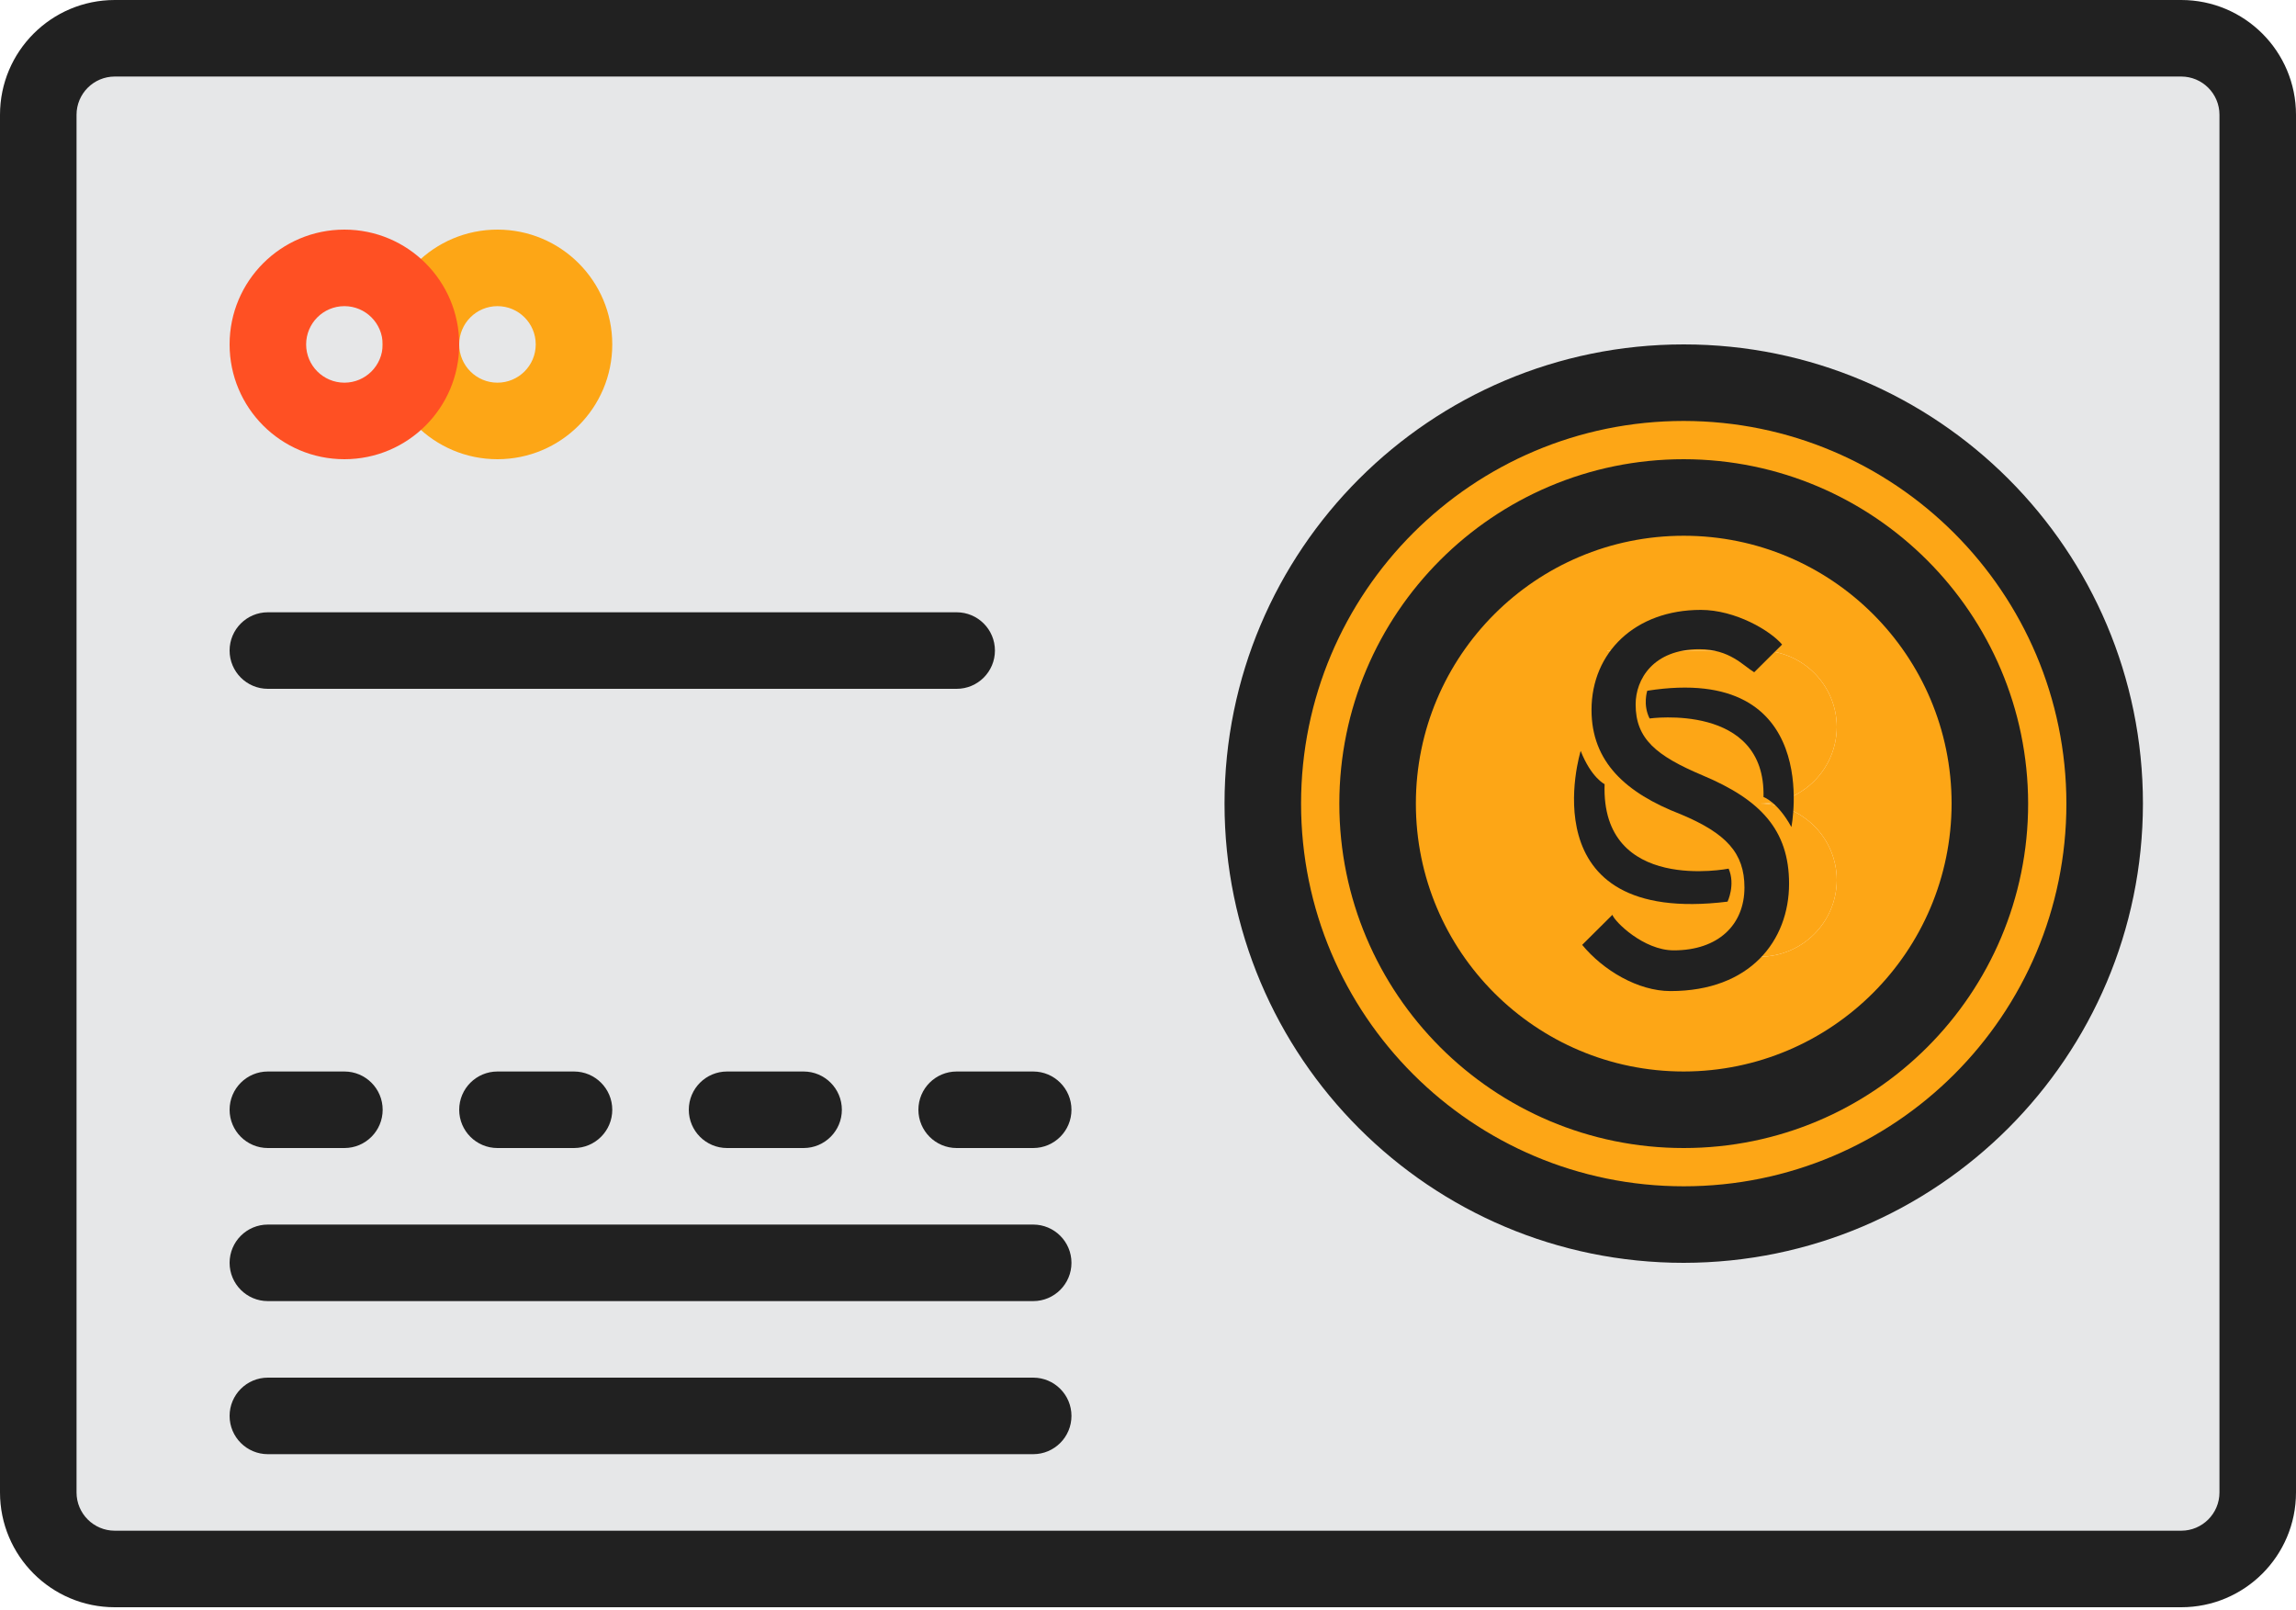
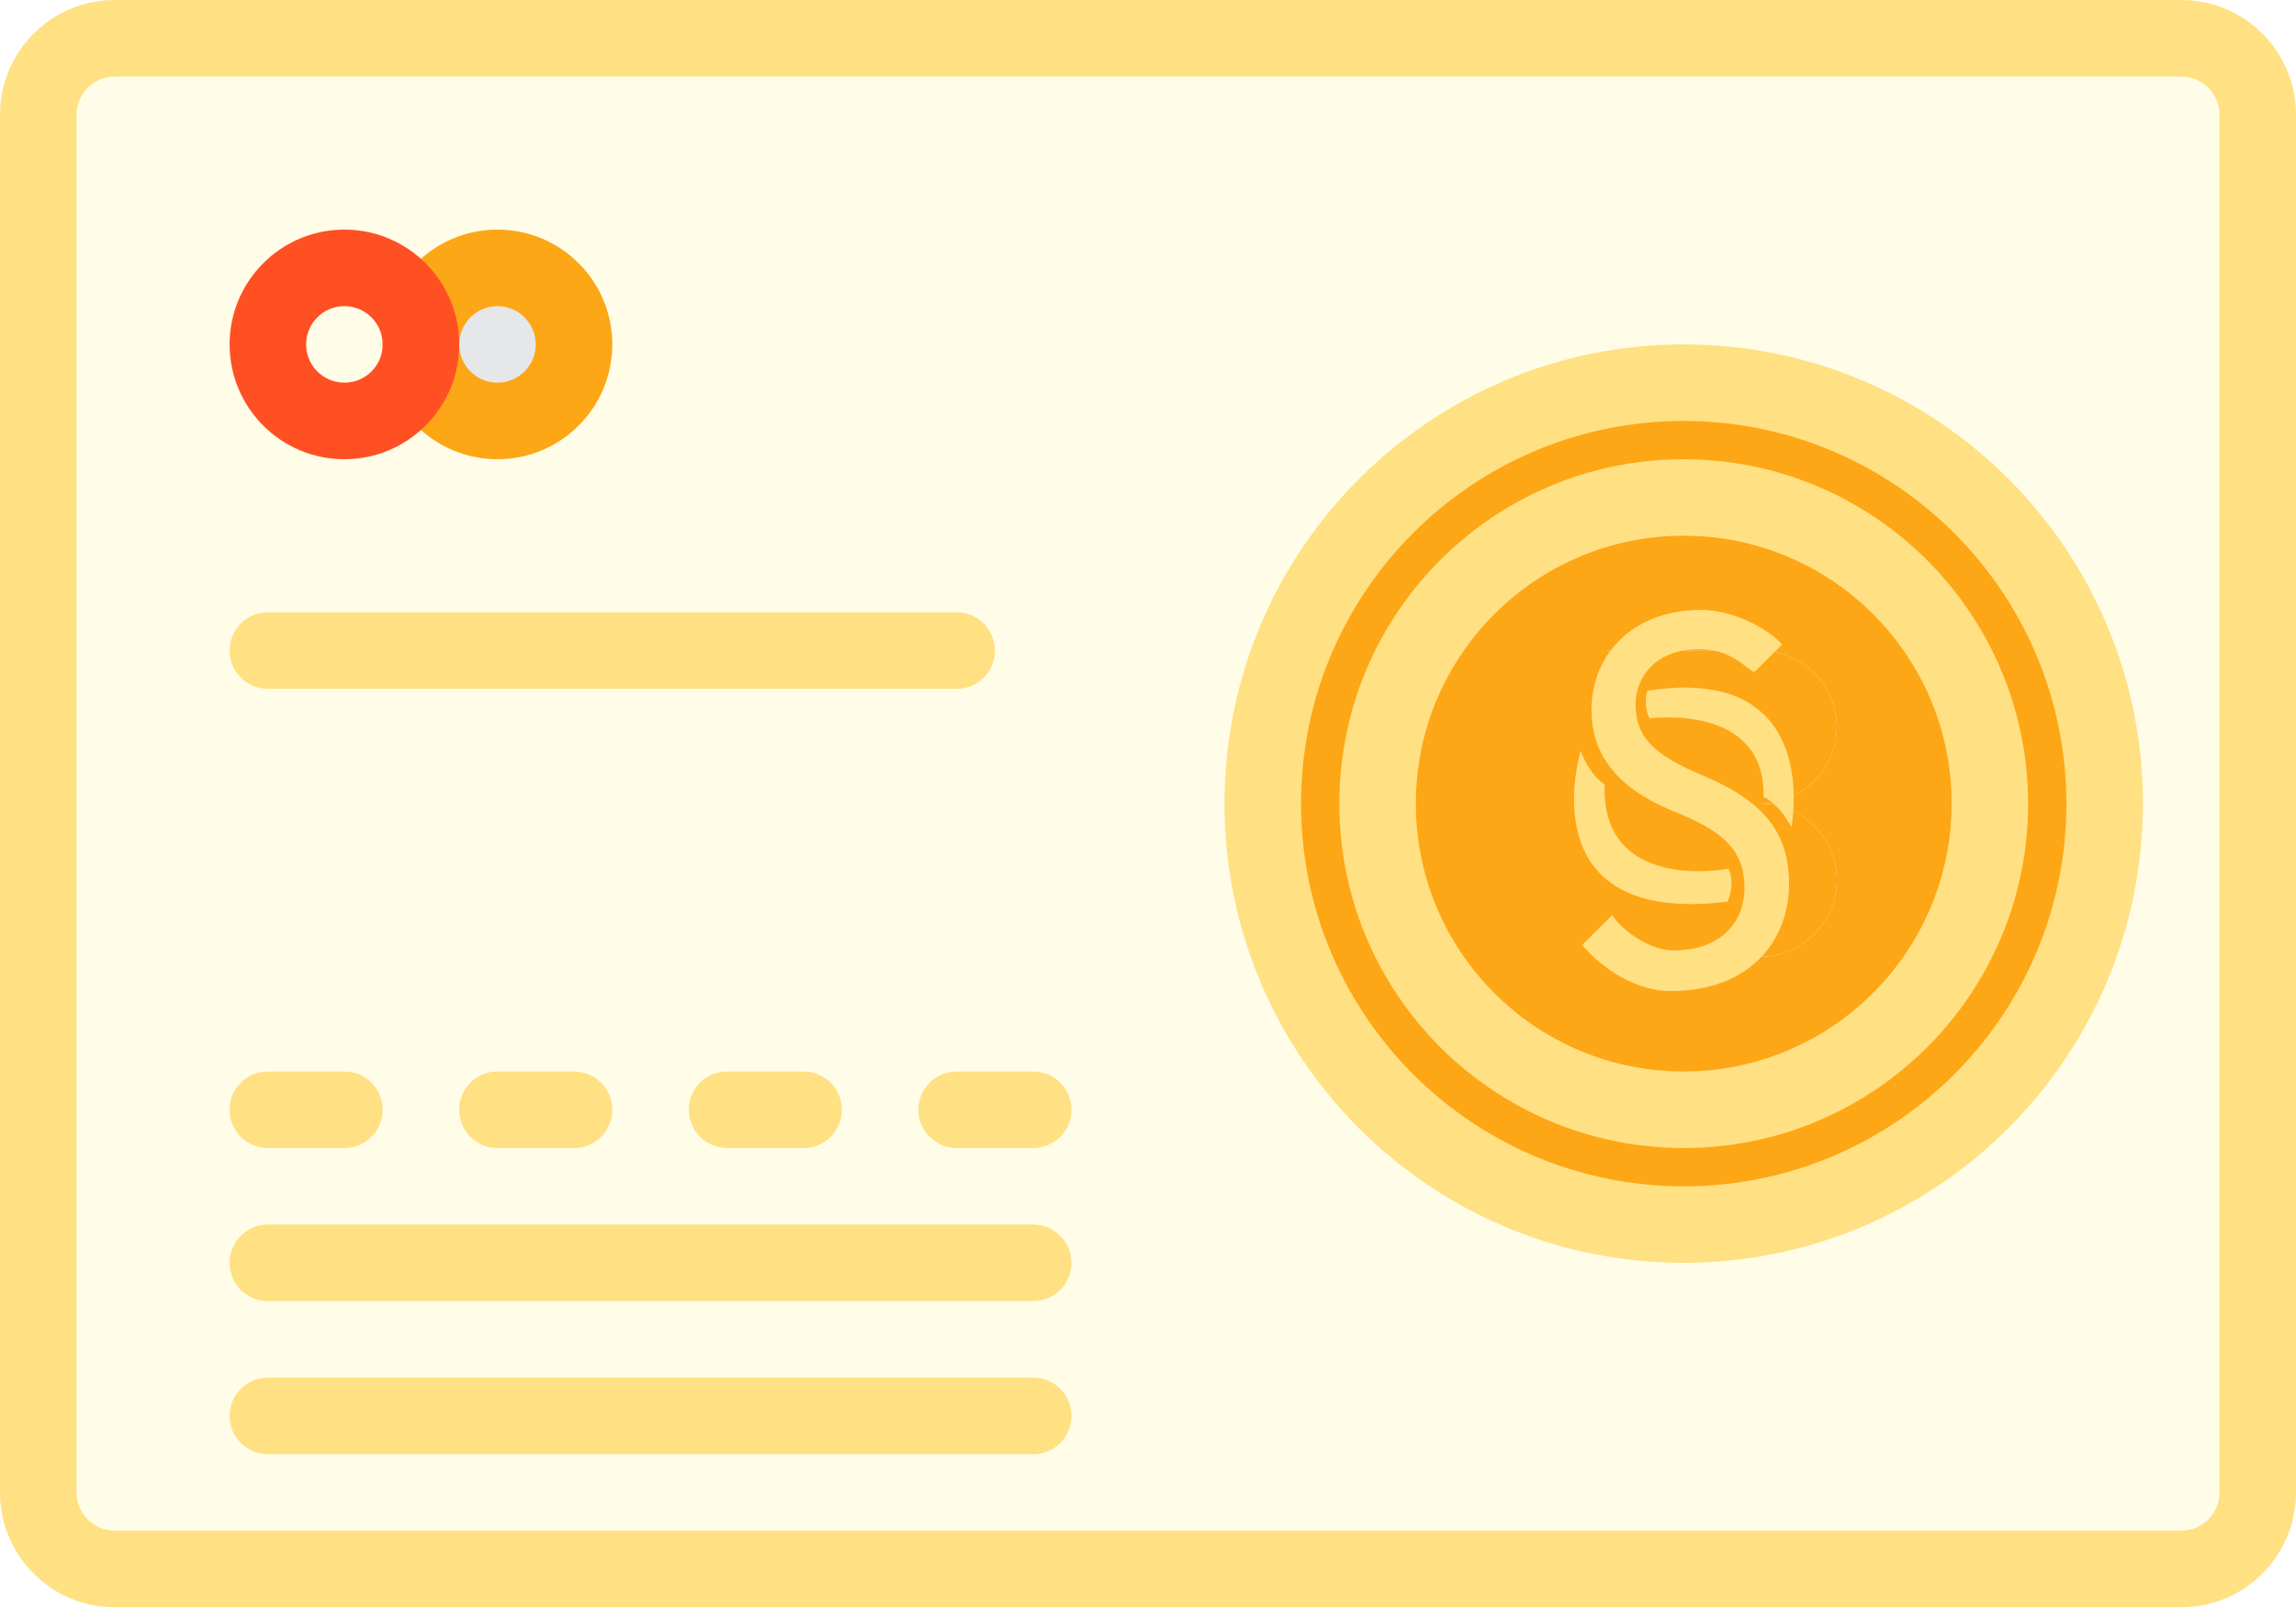
<svg xmlns="http://www.w3.org/2000/svg" width="512" height="359" viewBox="0 0 512 359" fill="none">
-   <path d="M477.867 1.83105e-07H17.067C7.638 1.83105e-07 -7.6294e-09 7.637 -7.6294e-09 17.067V324.267C-7.6294e-09 333.696 7.637 341.334 17.067 341.334H477.867C487.296 341.334 494.934 333.697 494.934 324.267V17.067C494.934 7.638 487.296 1.83105e-07 477.867 1.83105e-07ZM68.267 51.2C77.696 51.2 85.334 58.837 85.334 68.267C85.334 58.838 92.971 51.2 102.401 51.2C111.831 51.2 119.467 58.838 119.467 68.267C119.467 77.696 111.83 85.334 102.4 85.334C92.97 85.334 85.333 77.697 85.333 68.267C85.333 77.696 77.696 85.334 68.266 85.334C58.836 85.334 51.199 77.697 51.199 68.267C51.2 58.838 58.838 51.2 68.267 51.2ZM366.934 264.534C315.094 264.534 273.067 222.507 273.067 170.667C273.067 118.827 315.094 76.8 366.934 76.8C418.774 76.8 460.8 118.827 460.8 170.667C460.8 222.507 418.774 264.534 366.934 264.534Z" transform="translate(8.53296 8.53296)" fill="#E6E7E8" />
-   <path d="M17.067 34.134C26.493 34.134 34.134 26.493 34.134 17.067C34.134 7.641 26.493 4.76074e-06 17.067 4.76074e-06C7.641 4.76074e-06 0 7.641 0 17.067C0 26.493 7.641 34.134 17.067 34.134Z" transform="translate(59.7329 59.7329)" fill="#E6E7E8" />
+   <path d="M477.867 1.83105e-07H17.067C7.638 1.83105e-07 -7.6294e-09 7.637 -7.6294e-09 17.067V324.267C-7.6294e-09 333.696 7.637 341.334 17.067 341.334H477.867C487.296 341.334 494.934 333.697 494.934 324.267V17.067C494.934 7.638 487.296 1.83105e-07 477.867 1.83105e-07ZM68.267 51.2C77.696 51.2 85.334 58.837 85.334 68.267C85.334 58.838 92.971 51.2 102.401 51.2C111.831 51.2 119.467 58.838 119.467 68.267C119.467 77.696 111.83 85.334 102.4 85.334C92.97 85.334 85.333 77.697 85.333 68.267C85.333 77.696 77.696 85.334 68.266 85.334C58.836 85.334 51.199 77.697 51.199 68.267C51.2 58.838 58.838 51.2 68.267 51.2ZM366.934 264.534C315.094 264.534 273.067 222.507 273.067 170.667C273.067 118.827 315.094 76.8 366.934 76.8C418.774 76.8 460.8 118.827 460.8 170.667C460.8 222.507 418.774 264.534 366.934 264.534Z" transform="translate(8.53296 8.53296)" fill="#FFFDE7" />
+   <path d="M17.067 34.134C26.493 34.134 34.134 26.493 34.134 17.067C34.134 7.641 26.493 4.76074e-06 17.067 4.76074e-06C7.641 4.76074e-06 0 7.641 0 17.067C0 26.493 7.641 34.134 17.067 34.134Z" transform="translate(59.7329 59.7329)" fill="#FFFDE7" />
  <path d="M17.067 34.134C26.493 34.134 34.134 26.493 34.134 17.067C34.134 7.641 26.493 4.76074e-06 17.067 4.76074e-06C7.641 4.76074e-06 -2.68555e-06 7.641 -2.68555e-06 17.067C-2.68555e-06 26.493 7.641 34.134 17.067 34.134Z" transform="translate(93.866 59.7329)" fill="#E6E7E8" />
  <path d="M93.867 -4.39453e-06C42.027 -4.39453e-06 6.10352e-06 42.027 6.10352e-06 93.867C6.10352e-06 145.707 42.027 187.734 93.867 187.734C145.707 187.734 187.733 145.707 187.733 93.867C187.733 42.027 145.707 -4.39453e-06 93.867 -4.39453e-06ZM93.867 162.134C56.167 162.134 25.6 131.568 25.6 93.867C25.6 56.166 56.166 25.6 93.867 25.6C131.568 25.6 162.133 56.167 162.133 93.867C162.133 131.567 131.567 162.134 93.867 162.134Z" transform="translate(281.6 85.333)" fill="#fda616" />
  <path d="M68.267 1.70898e-06C30.567 1.70898e-06 1.2207e-05 30.566 1.2207e-05 68.267C1.2207e-05 105.968 30.566 136.534 68.267 136.534C105.968 136.534 136.533 105.967 136.533 68.267C136.533 30.567 105.967 1.70898e-06 68.267 1.70898e-06ZM102.4 85.334C102.332 94.729 94.729 102.332 85.333 102.401H68.266H51.2V34.134H68.267H85.334C94.746 34.16 102.375 41.788 102.401 51.201C102.333 60.596 94.73 68.199 85.334 68.268C94.746 68.293 102.374 75.921 102.4 85.334Z" transform="translate(307.2 110.933)" fill="#fda616" />
  <path d="M51.2 17.067C51.174 7.655 43.546 0.026 34.133 -2.68555e-06H-6.10352e-06V34.134H34.133C43.529 34.066 51.132 26.463 51.2 17.067Z" transform="translate(358.4 145.066)" fill="#fda616" />
  <path d="M-6.10352e-06 34.134H34.133C43.528 34.066 51.131 26.463 51.2 17.067C51.174 7.655 43.546 0.026 34.133 -7.08008e-06H-6.10352e-06V34.134Z" transform="translate(358.4 179.199)" fill="#fda616" />
  <path d="M25.6 51.2C11.46 51.2 1.83105e-07 39.74 1.83105e-07 25.6C1.83105e-07 11.46 11.46 0 25.6 0C39.74 0 51.2 11.46 51.2 25.6C51.2 39.74 39.74 51.2 25.6 51.2ZM25.6 17.067C20.89 17.067 17.067 20.89 17.067 25.6C17.067 30.31 20.89 34.133 25.6 34.133C30.31 34.133 34.133 30.31 34.133 25.6C34.133 20.89 30.311 17.067 25.6 17.067Z" transform="translate(85.333 51.2)" fill="#fda616" />
-   <path d="M486.4 358.4H25.6C11.46 358.4 0 346.94 0 332.8V25.6C0 11.46 11.46 3.05176e-06 25.6 3.05176e-06H486.4C500.54 3.05176e-06 512 11.46 512 25.6V332.8C512 346.94 500.54 358.4 486.4 358.4ZM25.6 17.067C20.89 17.067 17.067 20.89 17.067 25.6V332.8C17.067 337.51 20.89 341.333 25.6 341.333H486.4C491.11 341.333 494.933 337.51 494.933 332.8V25.6C494.933 20.89 491.11 17.067 486.4 17.067H25.6Z" fill="#212121" />
-   <path d="M25.6 17.066H8.533C3.823 17.066 7.62939e-07 13.243 7.62939e-07 8.533C7.62939e-07 3.823 3.823 8.78906e-06 8.533 8.78906e-06H25.6C30.31 8.78906e-06 34.133 3.823 34.133 8.533C34.133 13.243 30.31 17.066 25.6 17.066Z" transform="translate(51.2 238.934)" fill="#212121" />
-   <path d="M25.6 17.066H8.533C3.823 17.066 1.52588e-06 13.243 1.52588e-06 8.533C1.52588e-06 3.823 3.823 8.78906e-06 8.533 8.78906e-06H25.6C30.31 8.78906e-06 34.133 3.823 34.133 8.533C34.133 13.243 30.31 17.066 25.6 17.066Z" transform="translate(102.4 238.934)" fill="#212121" />
-   <path d="M25.6 17.066H8.533C3.823 17.066 6.10352e-06 13.243 6.10352e-06 8.533C6.10352e-06 3.823 3.823 8.78906e-06 8.533 8.78906e-06H25.6C30.31 8.78906e-06 34.133 3.823 34.133 8.533C34.133 13.243 30.31 17.066 25.6 17.066Z" transform="translate(153.6 238.934)" fill="#212121" />
-   <path d="M25.6 17.066H8.533C3.823 17.066 3.05176e-06 13.243 3.05176e-06 8.533C3.05176e-06 3.823 3.823 8.78906e-06 8.533 8.78906e-06H25.6C30.31 8.78906e-06 34.133 3.823 34.133 8.533C34.133 13.243 30.31 17.066 25.6 17.066Z" transform="translate(204.8 238.934)" fill="#212121" />
-   <path d="M179.2 17.066H8.533C3.823 17.066 7.62939e-07 13.243 7.62939e-07 8.533C7.62939e-07 3.823 3.823 4.39453e-06 8.533 4.39453e-06H179.2C183.91 4.39453e-06 187.733 3.823 187.733 8.533C187.733 13.243 183.91 17.066 179.2 17.066Z" transform="translate(51.2 273.067)" fill="#212121" />
-   <path d="M179.2 17.067H8.533C3.823 17.067 7.62939e-07 13.244 7.62939e-07 8.534C7.62939e-07 3.824 3.823 0 8.533 0H179.2C183.91 0 187.733 3.823 187.733 8.533C187.733 13.243 183.91 17.067 179.2 17.067Z" transform="translate(51.2 307.2)" fill="#212121" />
+   <path d="M486.4 358.4H25.6C11.46 358.4 0 346.94 0 332.8V25.6C0 11.46 11.46 3.05176e-06 25.6 3.05176e-06H486.4C500.54 3.05176e-06 512 11.46 512 25.6V332.8C512 346.94 500.54 358.4 486.4 358.4ZM25.6 17.067C20.89 17.067 17.067 20.89 17.067 25.6V332.8C17.067 337.51 20.89 341.333 25.6 341.333H486.4C491.11 341.333 494.933 337.51 494.933 332.8V25.6C494.933 20.89 491.11 17.067 486.4 17.067H25.6Z" fill="#FFE082" />
+   <path d="M25.6 17.066H8.533C3.823 17.066 7.62939e-07 13.243 7.62939e-07 8.533C7.62939e-07 3.823 3.823 8.78906e-06 8.533 8.78906e-06H25.6C30.31 8.78906e-06 34.133 3.823 34.133 8.533C34.133 13.243 30.31 17.066 25.6 17.066Z" transform="translate(51.2 238.934)" fill="#FFE082" />
+   <path d="M25.6 17.066H8.533C3.823 17.066 1.52588e-06 13.243 1.52588e-06 8.533C1.52588e-06 3.823 3.823 8.78906e-06 8.533 8.78906e-06H25.6C30.31 8.78906e-06 34.133 3.823 34.133 8.533C34.133 13.243 30.31 17.066 25.6 17.066Z" transform="translate(102.4 238.934)" fill="#FFE082" />
+   <path d="M25.6 17.066H8.533C3.823 17.066 6.10352e-06 13.243 6.10352e-06 8.533C6.10352e-06 3.823 3.823 8.78906e-06 8.533 8.78906e-06H25.6C30.31 8.78906e-06 34.133 3.823 34.133 8.533C34.133 13.243 30.31 17.066 25.6 17.066Z" transform="translate(153.6 238.934)" fill="#FFE082" />
+   <path d="M25.6 17.066H8.533C3.823 17.066 3.05176e-06 13.243 3.05176e-06 8.533C3.05176e-06 3.823 3.823 8.78906e-06 8.533 8.78906e-06H25.6C30.31 8.78906e-06 34.133 3.823 34.133 8.533C34.133 13.243 30.31 17.066 25.6 17.066Z" transform="translate(204.8 238.934)" fill="#FFE082" />
+   <path d="M179.2 17.066H8.533C3.823 17.066 7.62939e-07 13.243 7.62939e-07 8.533C7.62939e-07 3.823 3.823 4.39453e-06 8.533 4.39453e-06H179.2C183.91 4.39453e-06 187.733 3.823 187.733 8.533C187.733 13.243 183.91 17.066 179.2 17.066Z" transform="translate(51.2 273.067)" fill="#FFE082" />
+   <path d="M179.2 17.067H8.533C3.823 17.067 7.62939e-07 13.244 7.62939e-07 8.534C7.62939e-07 3.824 3.823 0 8.533 0H179.2C183.91 0 187.733 3.823 187.733 8.533C187.733 13.243 183.91 17.067 179.2 17.067Z" transform="translate(51.2 307.2)" fill="#FFE082" />
  <path d="M25.6 17.067C20.89 17.067 17.067 20.89 17.067 25.6C17.067 30.31 20.89 34.133 25.6 34.133C30.31 34.133 34.133 30.31 34.133 25.6C34.133 20.89 30.31 17.067 25.6 17.067ZM25.6 51.2C11.46 51.2 7.62939e-07 39.74 7.62939e-07 25.6C7.62939e-07 11.46 11.46 0 25.6 0C39.74 0 51.2 11.46 51.2 25.6C51.2 39.74 39.74 51.2 25.6 51.2Z" transform="translate(51.2 51.2)" fill="#FF5023" />
-   <path d="M162.133 17.066H8.533C3.823 17.066 7.62939e-07 13.243 7.62939e-07 8.533C7.62939e-07 3.823 3.823 -3.66211e-07 8.533 -3.66211e-07H162.133C166.843 -3.66211e-07 170.666 3.823 170.666 8.533C170.667 13.243 166.844 17.066 162.133 17.066Z" transform="translate(51.2 136.534)" fill="#212121" />
-   <path d="M76.8 -3.05176e-06C34.381 -3.05176e-06 -7.8125e-06 34.381 -7.8125e-06 76.8C-7.8125e-06 119.219 34.381 153.6 76.8 153.6C119.219 153.6 153.6 119.219 153.6 76.8C153.548 34.406 119.193 0.051 76.8 -3.05176e-06ZM76.8 136.533C43.81 136.533 17.067 109.79 17.067 76.8C17.067 43.81 43.81 17.067 76.8 17.067C109.79 17.067 136.533 43.81 136.533 76.8C136.49 109.773 109.772 136.491 76.8 136.533Z" transform="translate(298.667 102.4)" fill="#212121" />
-   <path d="M102.4 204.8C45.85 204.8 -1.3916e-05 158.95 -1.3916e-05 102.4C-1.3916e-05 45.85 45.85 6.10352e-06 102.4 6.10352e-06C158.95 6.10352e-06 204.8 45.85 204.8 102.4C204.74 158.925 158.924 204.74 102.4 204.8ZM102.4 17.067C55.27 17.067 17.067 55.271 17.067 102.4C17.067 149.529 55.271 187.733 102.4 187.733C149.529 187.733 187.733 149.53 187.733 102.4C187.682 55.296 149.504 17.118 102.4 17.067Z" transform="translate(273.067 76.8)" fill="#212121" />
-   <path d="M6.739 68C7.257 69.545 13.712 75.92 20.421 75.92C30.373 75.92 36.187 70.192 36.187 61.907C36.187 54.229 32.16 49.842 21.986 45.577C9.687 40.825 2.084 33.878 2.084 22.301C2.084 9.505 11.812 -4.10312e-08 26.458 -4.10312e-08C34.174 -4.10312e-08 41.99 4.636 44.582 7.726L38.361 13.909C35.902 12.447 32.949 8.773 26.123 8.773C15.84 8.773 11.922 15.476 11.922 21.082C11.922 28.76 16.508 32.537 26.906 36.924C39.652 42.286 46.137 48.989 46.137 61.053C46.137 73.728 37.478 85 19.699 85C12.431 85 4.665 80.364 -4.40412e-07 74.698L6.739 68Z" transform="translate(352.819 136)" fill="#212121" />
-   <path d="M0.338 0.704C0.338 0.704 -0.698 3.795 0.857 6.885C0.857 6.885 26.776 3.278 26.258 24.401C26.258 24.401 29.368 25.43 32.478 31.097C32.478 31.097 39.736 -5.479 0.338 0.704V0.704Z" transform="translate(366.996 153.327)" fill="#212121" />
-   <path d="M34.237 33.615C34.237 33.615 36.041 29.861 34.477 26.254C34.477 26.254 5.975 31.921 6.82 7.413C6.82 7.413 3.861 6.005 1.484 -1.09417e-07C1.493 -1.09417e-07 -10.623 39.132 34.237 33.615Z" transform="translate(351 167.444)" fill="#212121" />
+   <path d="M162.133 17.066H8.533C3.823 17.066 7.62939e-07 13.243 7.62939e-07 8.533C7.62939e-07 3.823 3.823 -3.66211e-07 8.533 -3.66211e-07H162.133C166.843 -3.66211e-07 170.666 3.823 170.666 8.533C170.667 13.243 166.844 17.066 162.133 17.066Z" transform="translate(51.2 136.534)" fill="#FFE082" />
+   <path d="M76.8 -3.05176e-06C34.381 -3.05176e-06 -7.8125e-06 34.381 -7.8125e-06 76.8C-7.8125e-06 119.219 34.381 153.6 76.8 153.6C119.219 153.6 153.6 119.219 153.6 76.8C153.548 34.406 119.193 0.051 76.8 -3.05176e-06ZM76.8 136.533C43.81 136.533 17.067 109.79 17.067 76.8C17.067 43.81 43.81 17.067 76.8 17.067C109.79 17.067 136.533 43.81 136.533 76.8C136.49 109.773 109.772 136.491 76.8 136.533Z" transform="translate(298.667 102.4)" fill="#FFE082" />
+   <path d="M102.4 204.8C45.85 204.8 -1.3916e-05 158.95 -1.3916e-05 102.4C-1.3916e-05 45.85 45.85 6.10352e-06 102.4 6.10352e-06C158.95 6.10352e-06 204.8 45.85 204.8 102.4C204.74 158.925 158.924 204.74 102.4 204.8ZM102.4 17.067C55.27 17.067 17.067 55.271 17.067 102.4C17.067 149.529 55.271 187.733 102.4 187.733C149.529 187.733 187.733 149.53 187.733 102.4C187.682 55.296 149.504 17.118 102.4 17.067Z" transform="translate(273.067 76.8)" fill="#FFE082" />
+   <path d="M6.739 68C7.257 69.545 13.712 75.92 20.421 75.92C30.373 75.92 36.187 70.192 36.187 61.907C36.187 54.229 32.16 49.842 21.986 45.577C9.687 40.825 2.084 33.878 2.084 22.301C2.084 9.505 11.812 -4.10312e-08 26.458 -4.10312e-08C34.174 -4.10312e-08 41.99 4.636 44.582 7.726L38.361 13.909C35.902 12.447 32.949 8.773 26.123 8.773C15.84 8.773 11.922 15.476 11.922 21.082C11.922 28.76 16.508 32.537 26.906 36.924C39.652 42.286 46.137 48.989 46.137 61.053C46.137 73.728 37.478 85 19.699 85C12.431 85 4.665 80.364 -4.40412e-07 74.698L6.739 68Z" transform="translate(352.819 136)" fill="#FFE082" />
+   <path d="M0.338 0.704C0.338 0.704 -0.698 3.795 0.857 6.885C0.857 6.885 26.776 3.278 26.258 24.401C26.258 24.401 29.368 25.43 32.478 31.097C32.478 31.097 39.736 -5.479 0.338 0.704V0.704Z" transform="translate(366.996 153.327)" fill="#FFE082" />
+   <path d="M34.237 33.615C34.237 33.615 36.041 29.861 34.477 26.254C34.477 26.254 5.975 31.921 6.82 7.413C6.82 7.413 3.861 6.005 1.484 -1.09417e-07C1.493 -1.09417e-07 -10.623 39.132 34.237 33.615Z" transform="translate(351 167.444)" fill="#FFE082" />
</svg>
